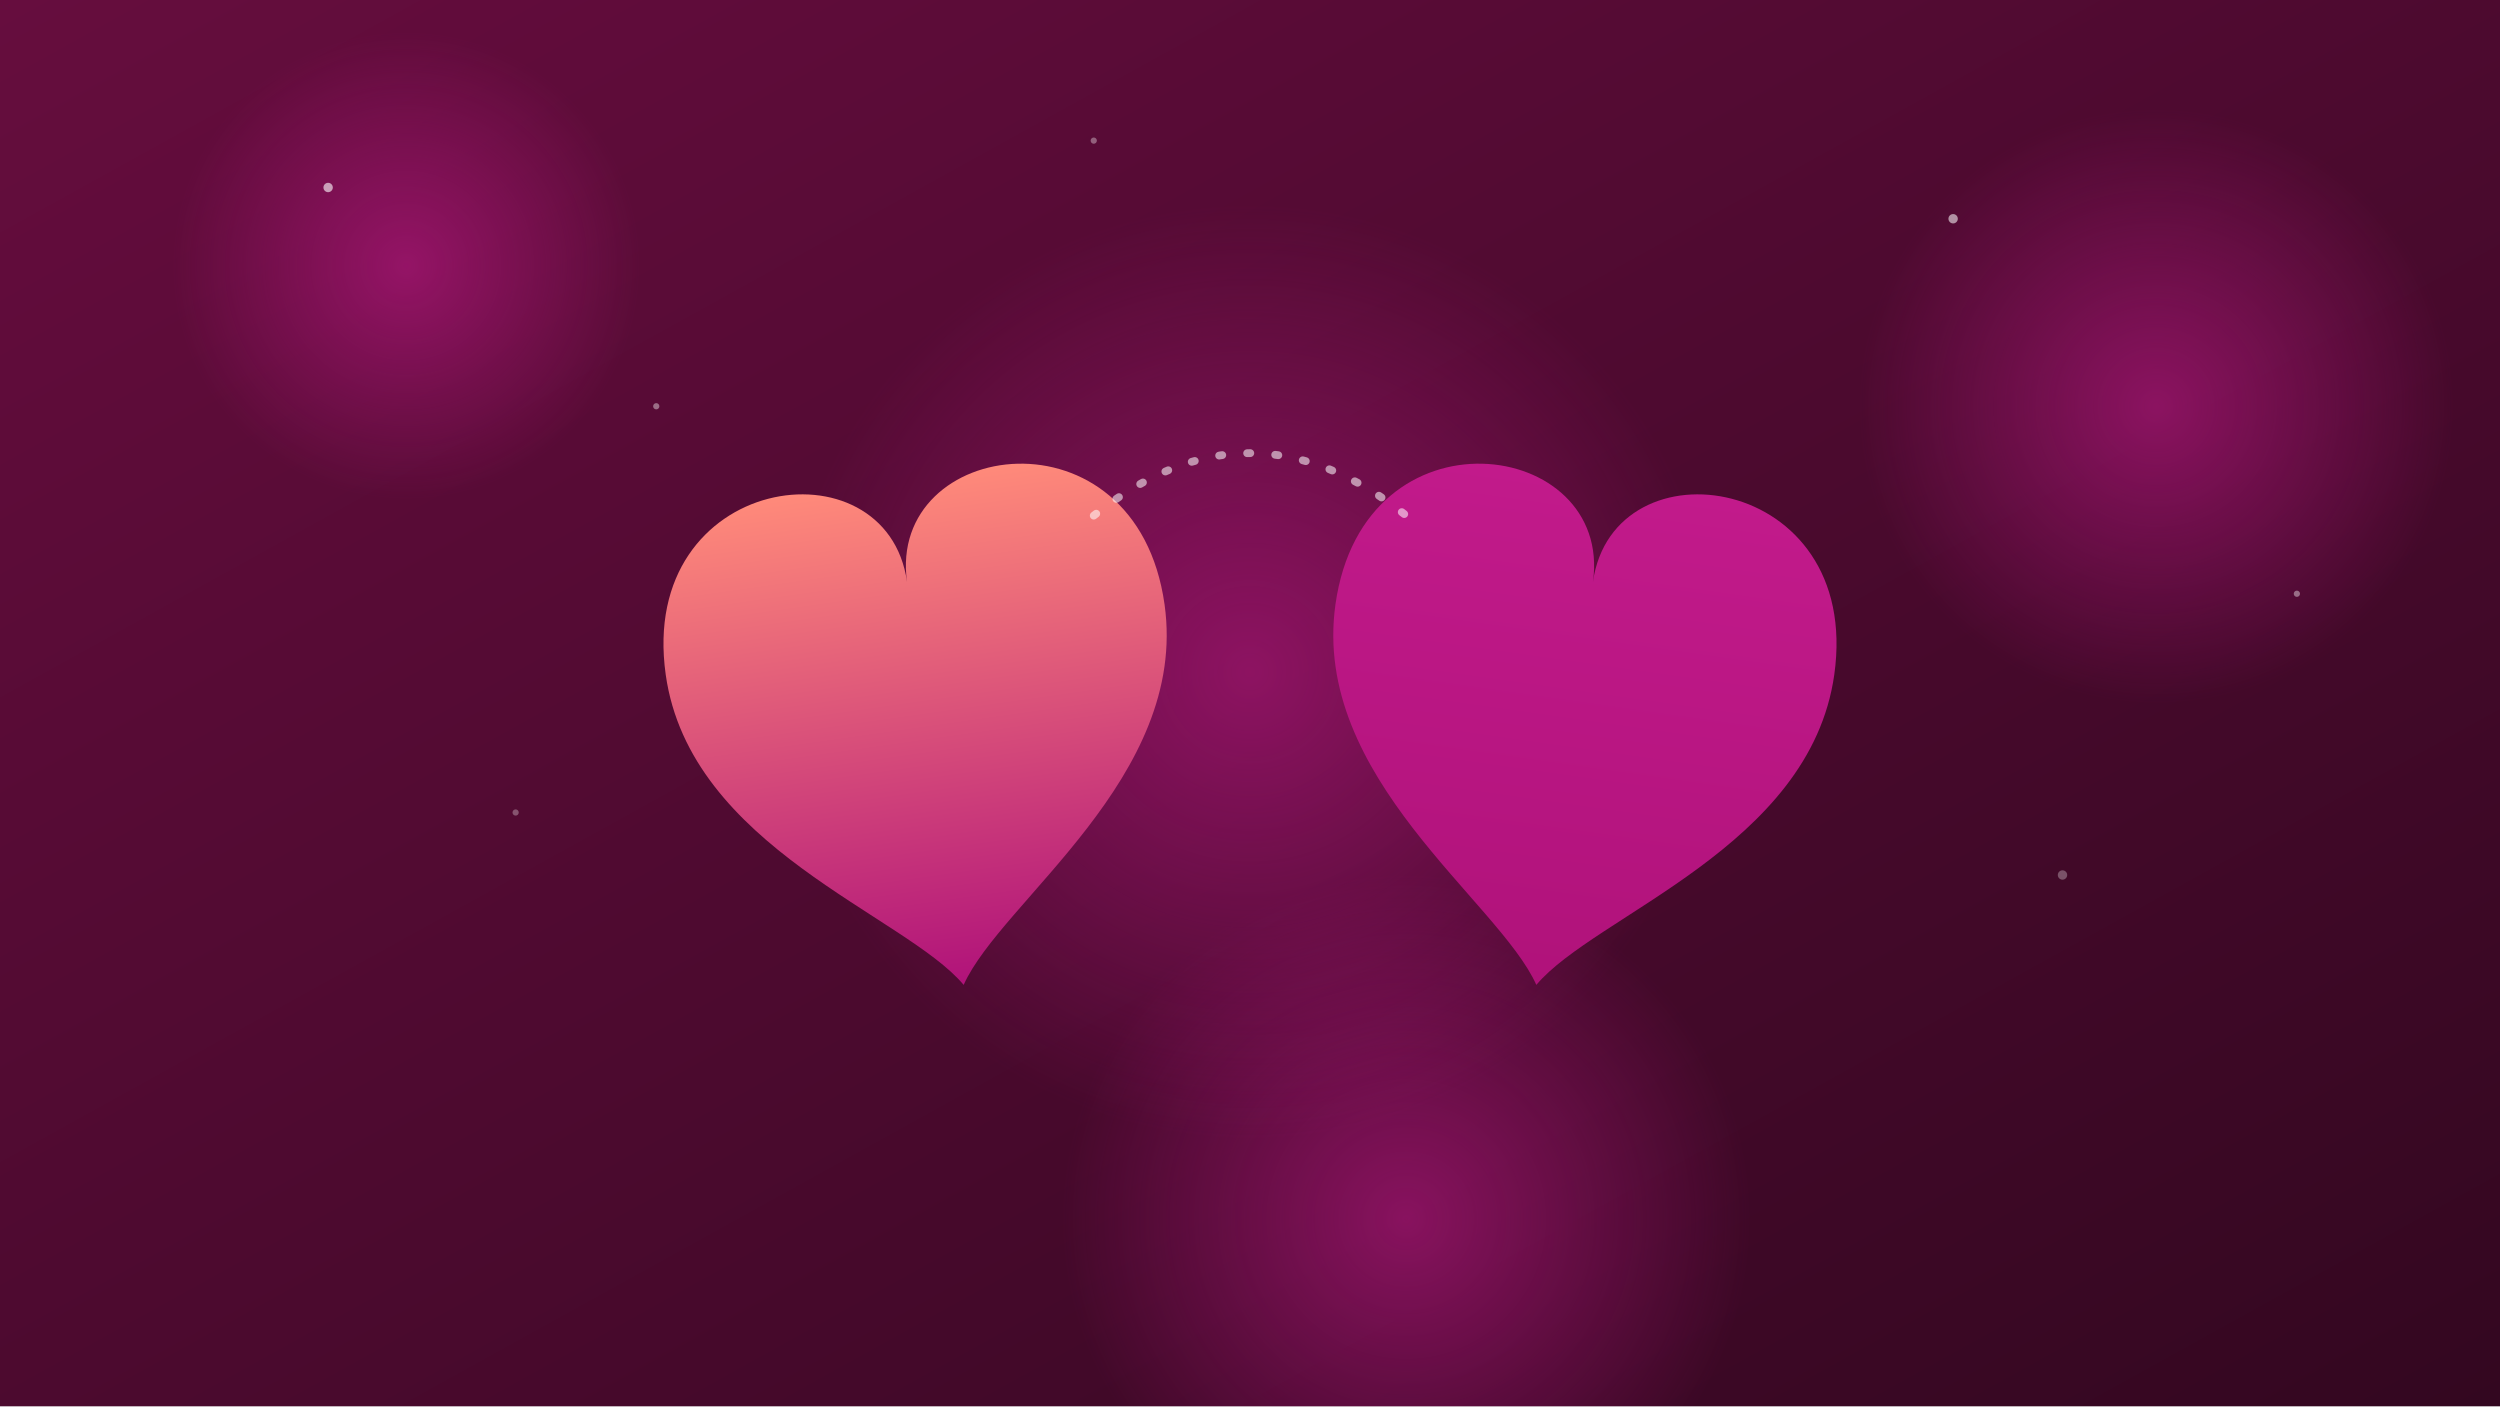
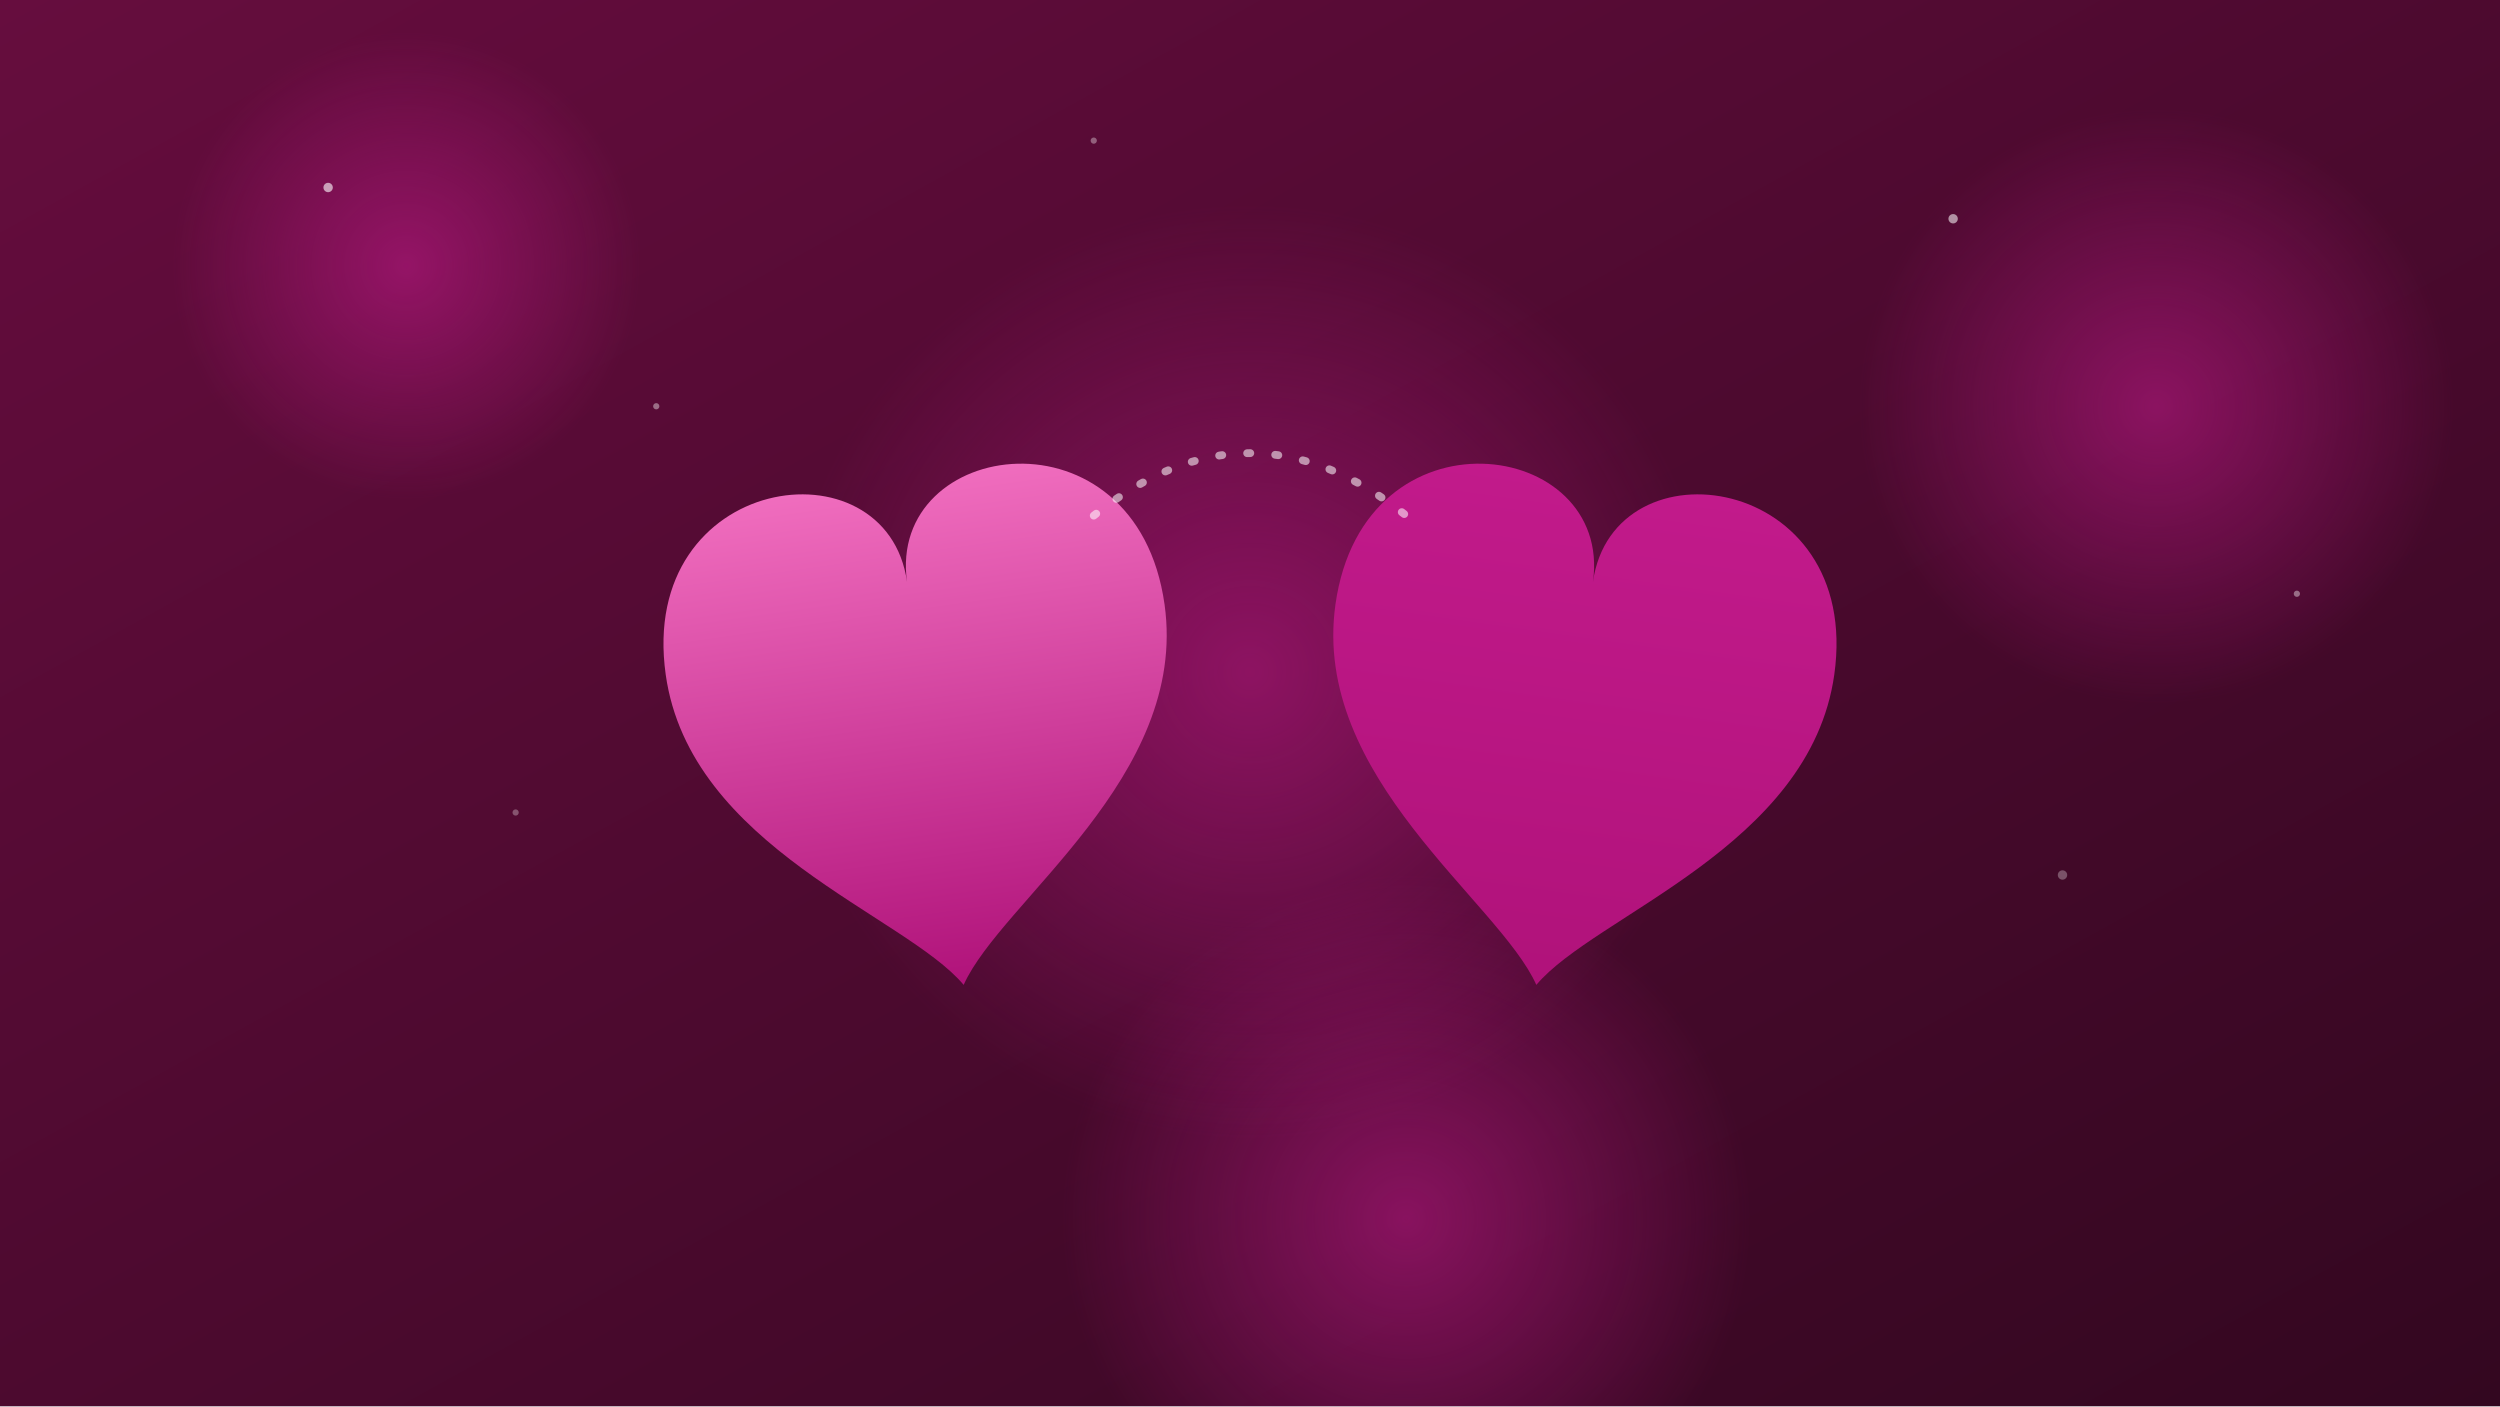
<svg xmlns="http://www.w3.org/2000/svg" viewBox="0 0 1600 900" preserveAspectRatio="xMidYMid slice">
  <defs>
    <linearGradient id="bg" x1="0" y1="0" x2="1" y2="1">
      <stop offset="0" stop-color="#660d3e" />
      <stop offset="1" stop-color="#330720" />
    </linearGradient>
    <radialGradient id="glow" cx=".5" cy=".5" r=".5">
      <stop offset="0" stop-color="#C21A8B" stop-opacity=".55" />
      <stop offset="1" stop-color="#C21A8B" stop-opacity="0" />
    </radialGradient>
    <linearGradient id="h1" x1="0" y1="0" x2="0" y2="1">
-       <stop offset="0" stop-color="#ff8a7a" />
+       <stop offset="0" stop-color="#F06DBE" />
      <stop offset="1" stop-color="#B0127A" />
    </linearGradient>
    <linearGradient id="h2" x1="0" y1="0" x2="0" y2="1">
      <stop offset="0" stop-color="#C21A8B" />
      <stop offset="1" stop-color="#B0127A" />
    </linearGradient>
    <path id="heart" d="M0 -22 C0 -52 -52 -52 -52 -10 C-52 26 -10 46 0 62 C10 46 52 26 52 -10 C52 -52 0 -52 0 -22Z" />
  </defs>
  <rect width="1600" height="900" fill="url(#bg)" />
  <circle cx="260" cy="170" r="150" fill="url(#glow)" />
  <circle cx="1380" cy="260" r="190" fill="url(#glow)" />
  <circle cx="900" cy="780" r="220" fill="url(#glow)" />
  <circle cx="210" cy="120" r="3" fill="#fff" opacity="0.6" />
  <circle cx="420" cy="260" r="2" fill="#fff" opacity="0.4" />
  <circle cx="1250" cy="140" r="3" fill="#fff" opacity="0.55" />
  <circle cx="1470" cy="380" r="2" fill="#fff" opacity="0.4" />
  <circle cx="700" cy="90" r="2" fill="#fff" opacity="0.35" />
  <circle cx="1100" cy="330" r="2" fill="#fff" opacity="0.35" />
  <circle cx="330" cy="520" r="2" fill="#fff" opacity="0.3" />
  <circle cx="1320" cy="560" r="3" fill="#fff" opacity="0.3" />
  <circle cx="800" cy="430" r="300" fill="url(#glow)" />
  <g transform="translate(590 440) scale(3.1) rotate(-8)">
    <use href="#heart" fill="url(#h1)" />
  </g>
  <g transform="translate(1010 440) scale(3.1) rotate(8)">
    <use href="#heart" fill="url(#h2)" />
  </g>
  <path d="M700 330 Q800 250 900 330" fill="none" stroke="#fff" stroke-opacity=".55" stroke-width="5" stroke-dasharray="2 16" stroke-linecap="round" />
</svg>
